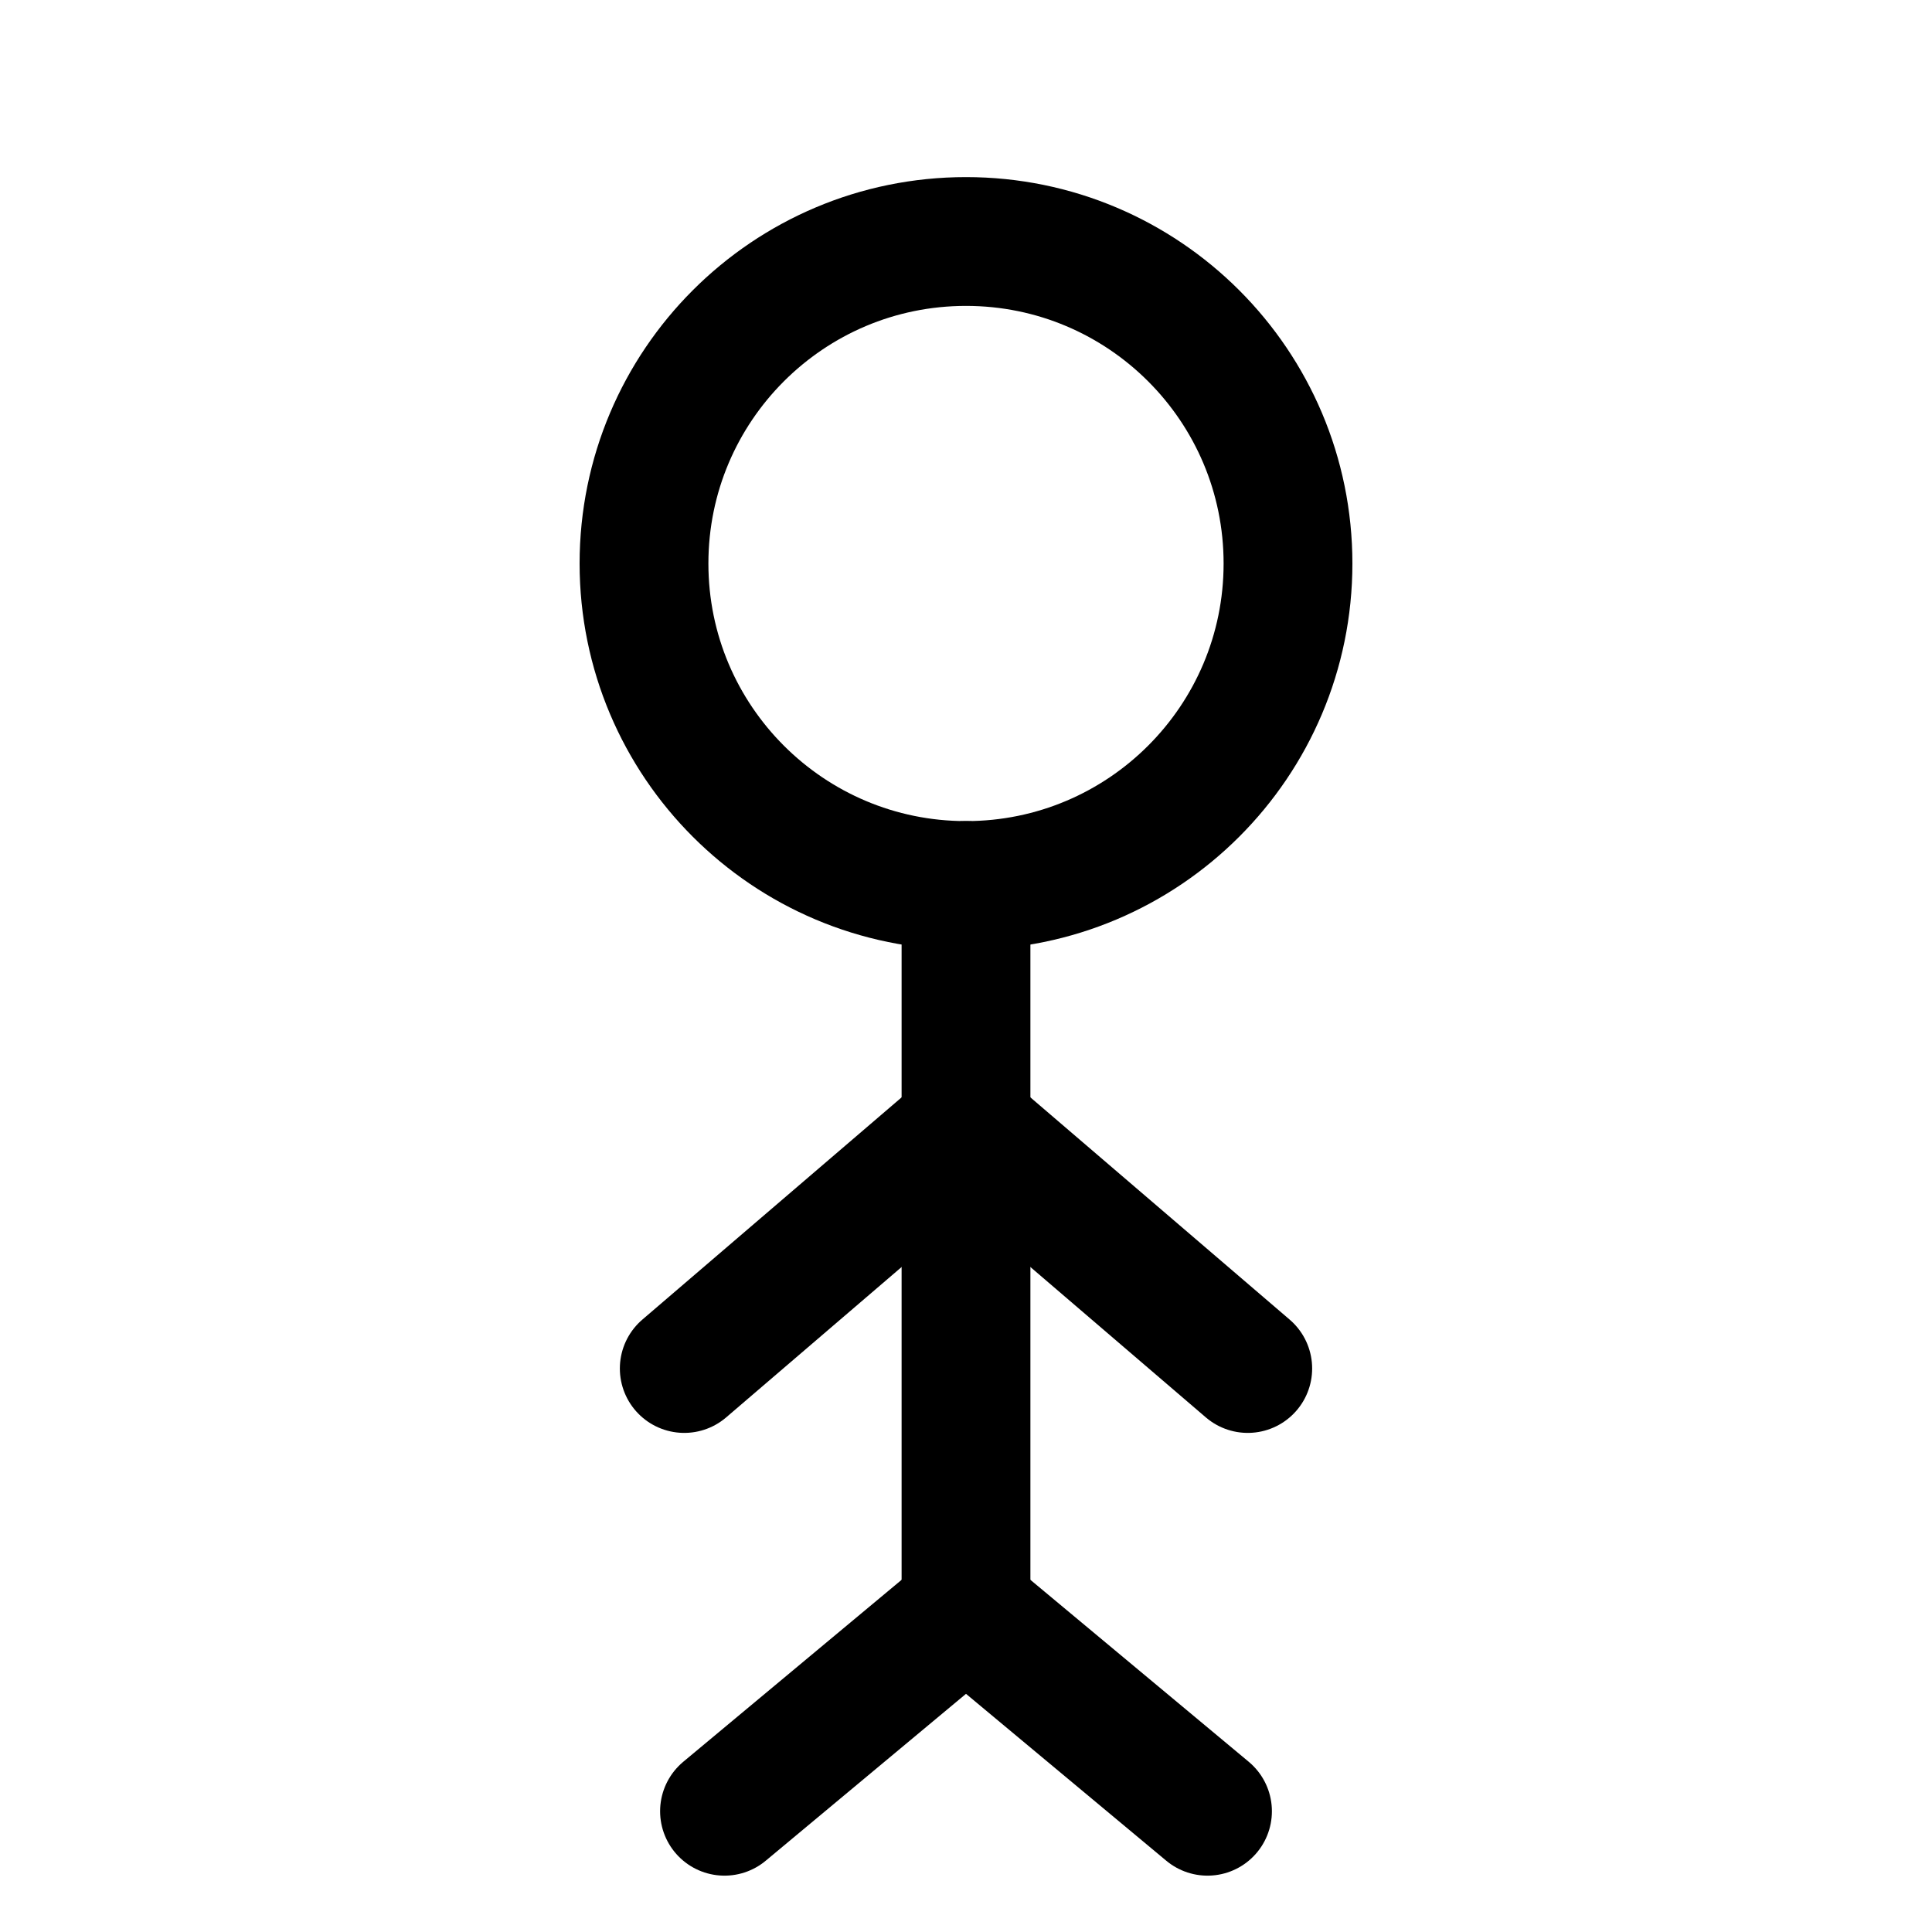
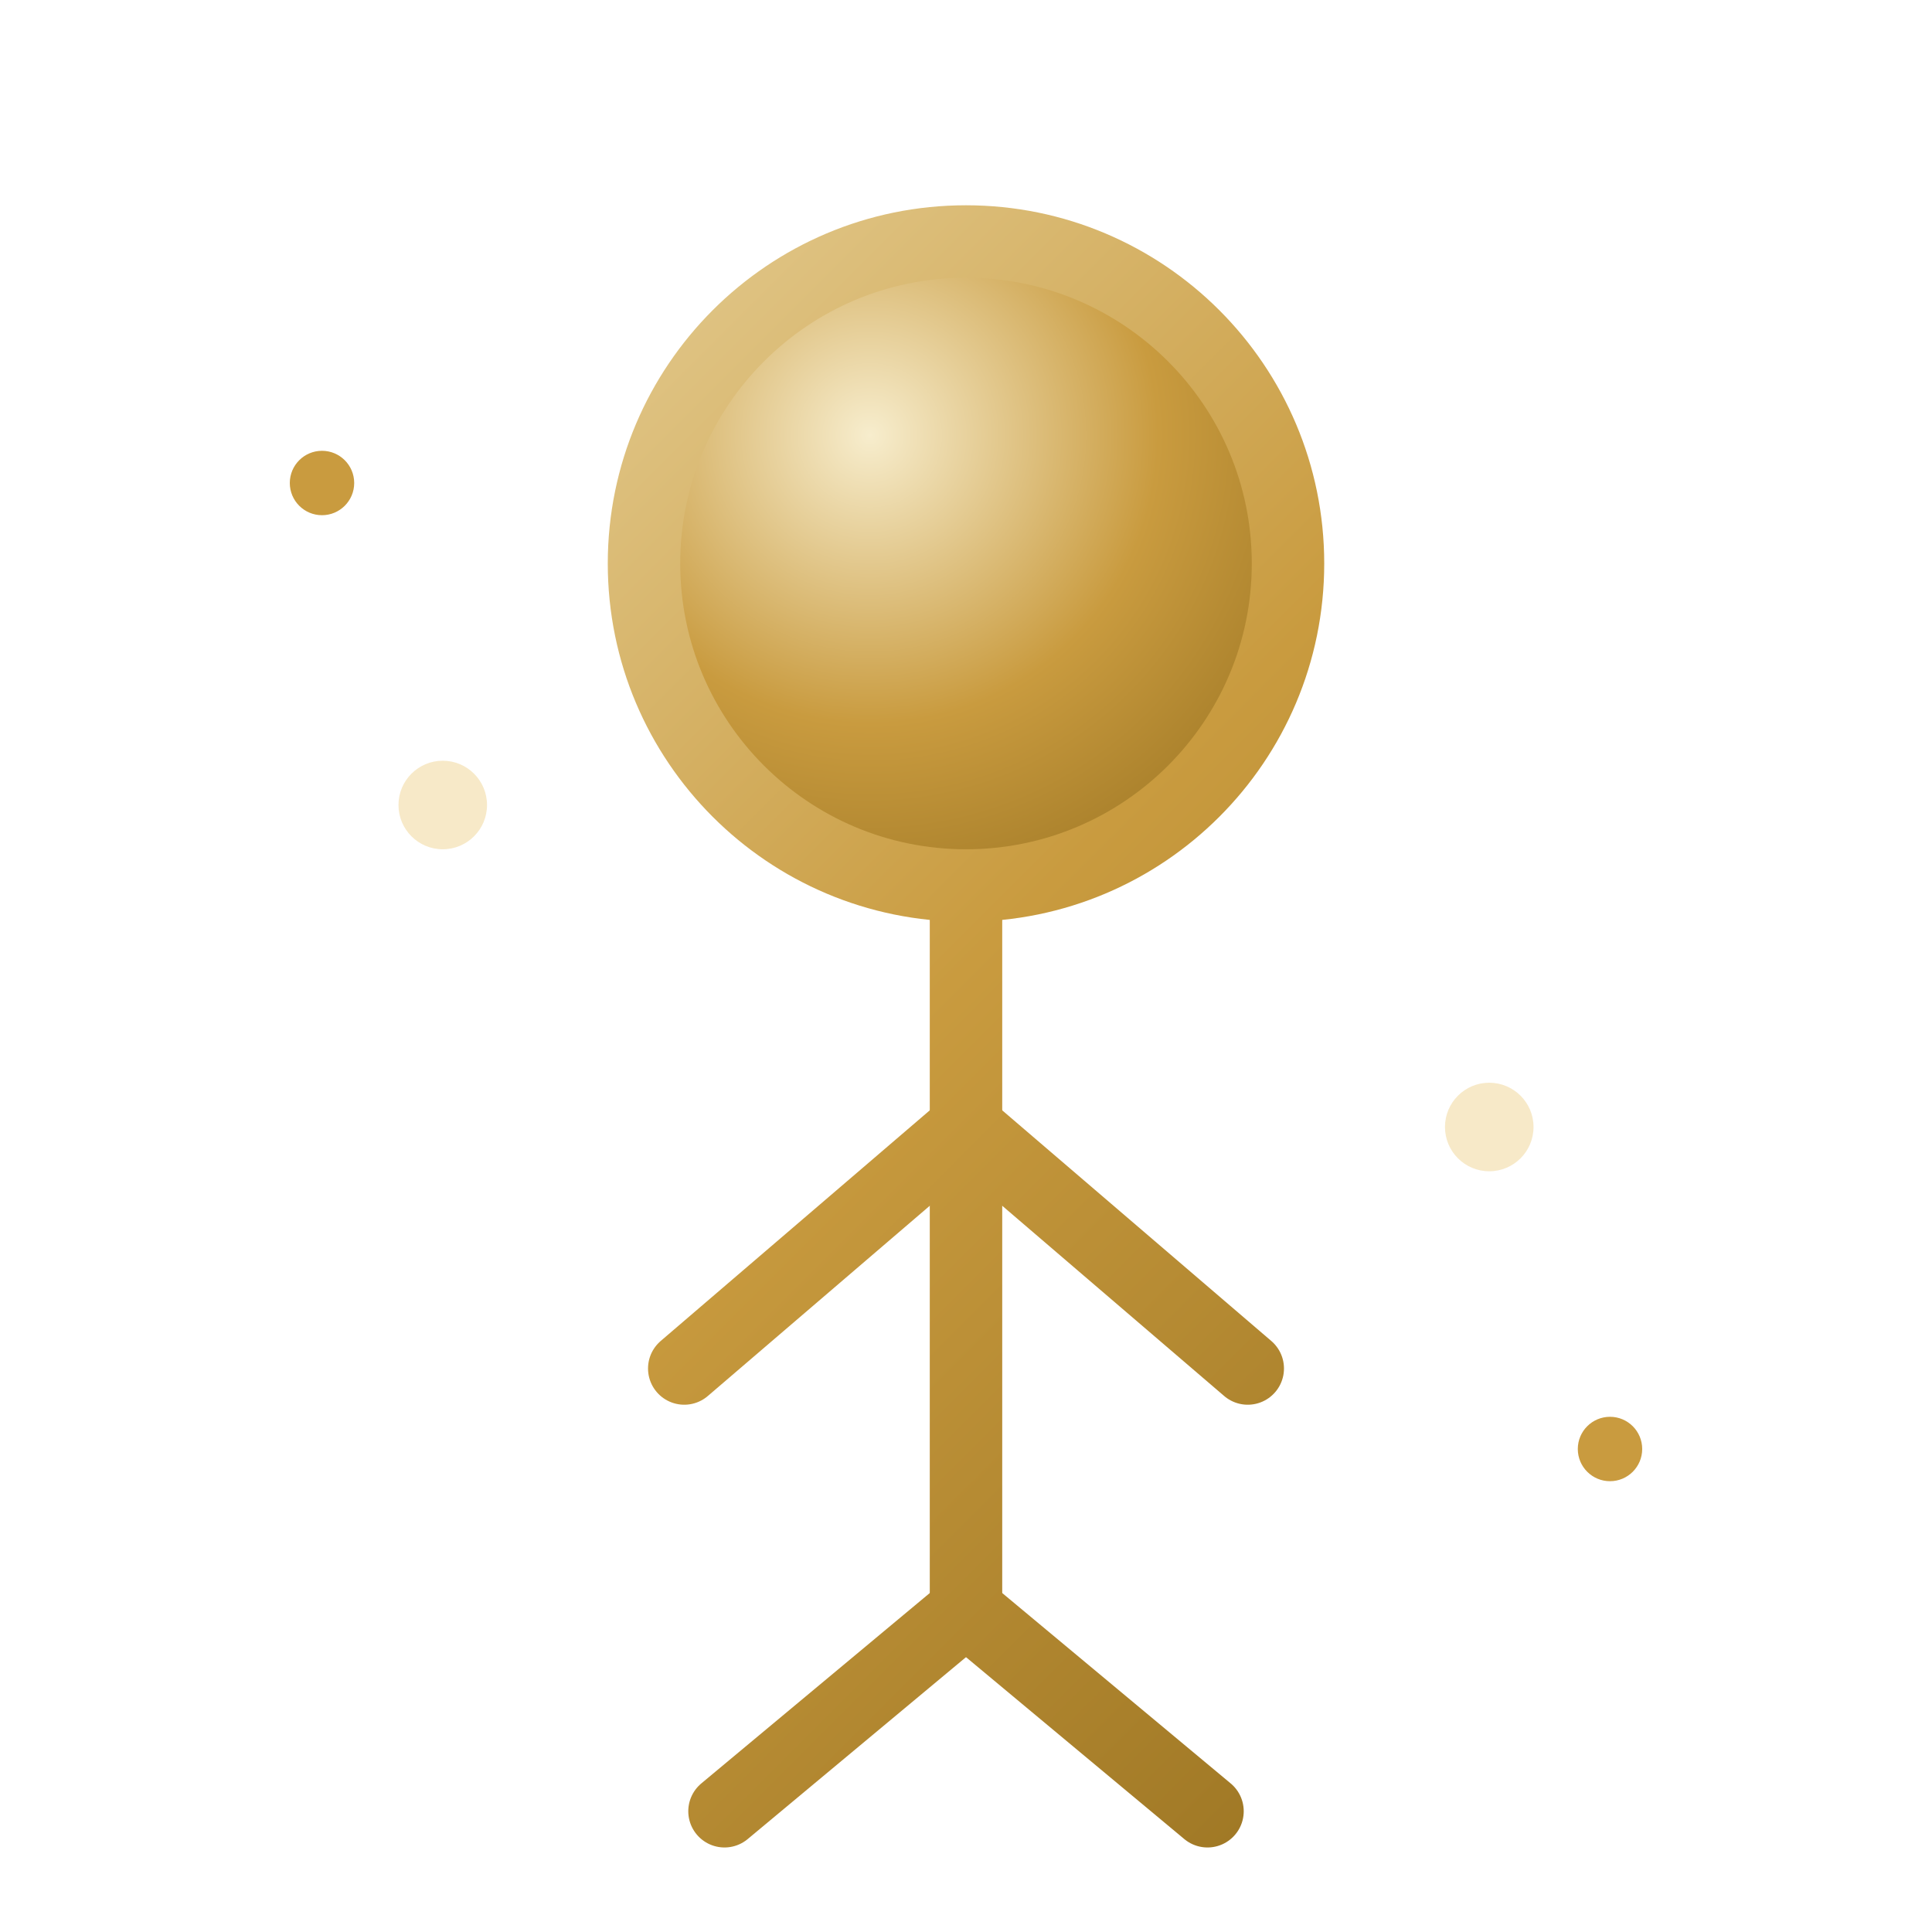
- <svg xmlns="http://www.w3.org/2000/svg" viewBox="0 0 24 24" fill="none" stroke="currentColor" stroke-width="1.6" stroke-linecap="round" stroke-linejoin="round">
-   <circle cx="12" cy="7" r="4" />
+ <svg xmlns="http://www.w3.org/2000/svg" viewBox="0 0 24 24" fill="none" stroke="url(#gold)" stroke-width="0.9" stroke-linecap="round" stroke-linejoin="round">
+   <defs>
+     <linearGradient id="gold" x1="3" y1="3" x2="21" y2="21" gradientUnits="userSpaceOnUse">
+       <stop offset="0" stop-color="#EBD9A8" />
+       <stop offset="0.5" stop-color="#C99B3F" />
+       <stop offset="1" stop-color="#96701F" />
+     </linearGradient>
+     <radialGradient id="goldFill" cx="0.35" cy="0.3" r="0.9">
+       <stop offset="0" stop-color="#F7EDCD" />
+       <stop offset="0.5" stop-color="#C99B3F" />
+       <stop offset="1" stop-color="#96701F" />
+     </radialGradient>
+   </defs>
+   <circle cx="12" cy="7" r="4" fill="url(#goldFill)" />
  <path d="M12 11 V20" />
  <path d="M12 14 L8.5 17" />
  <path d="M12 14 L15.5 17" />
  <path d="M12 20 L9 22.5" />
  <path d="M12 20 L15 22.5" />
+   <circle cx="5.5" cy="10" r="0.55" fill="#F7E9C8" stroke="none" />
+   <circle cx="18.5" cy="14" r="0.55" fill="#F7E9C8" stroke="none" />
+   <circle cx="4" cy="6" r="0.4" fill="#C99B3F" stroke="none" />
+   <circle cx="20" cy="18" r="0.4" fill="#C99B3F" stroke="none" />
</svg>
